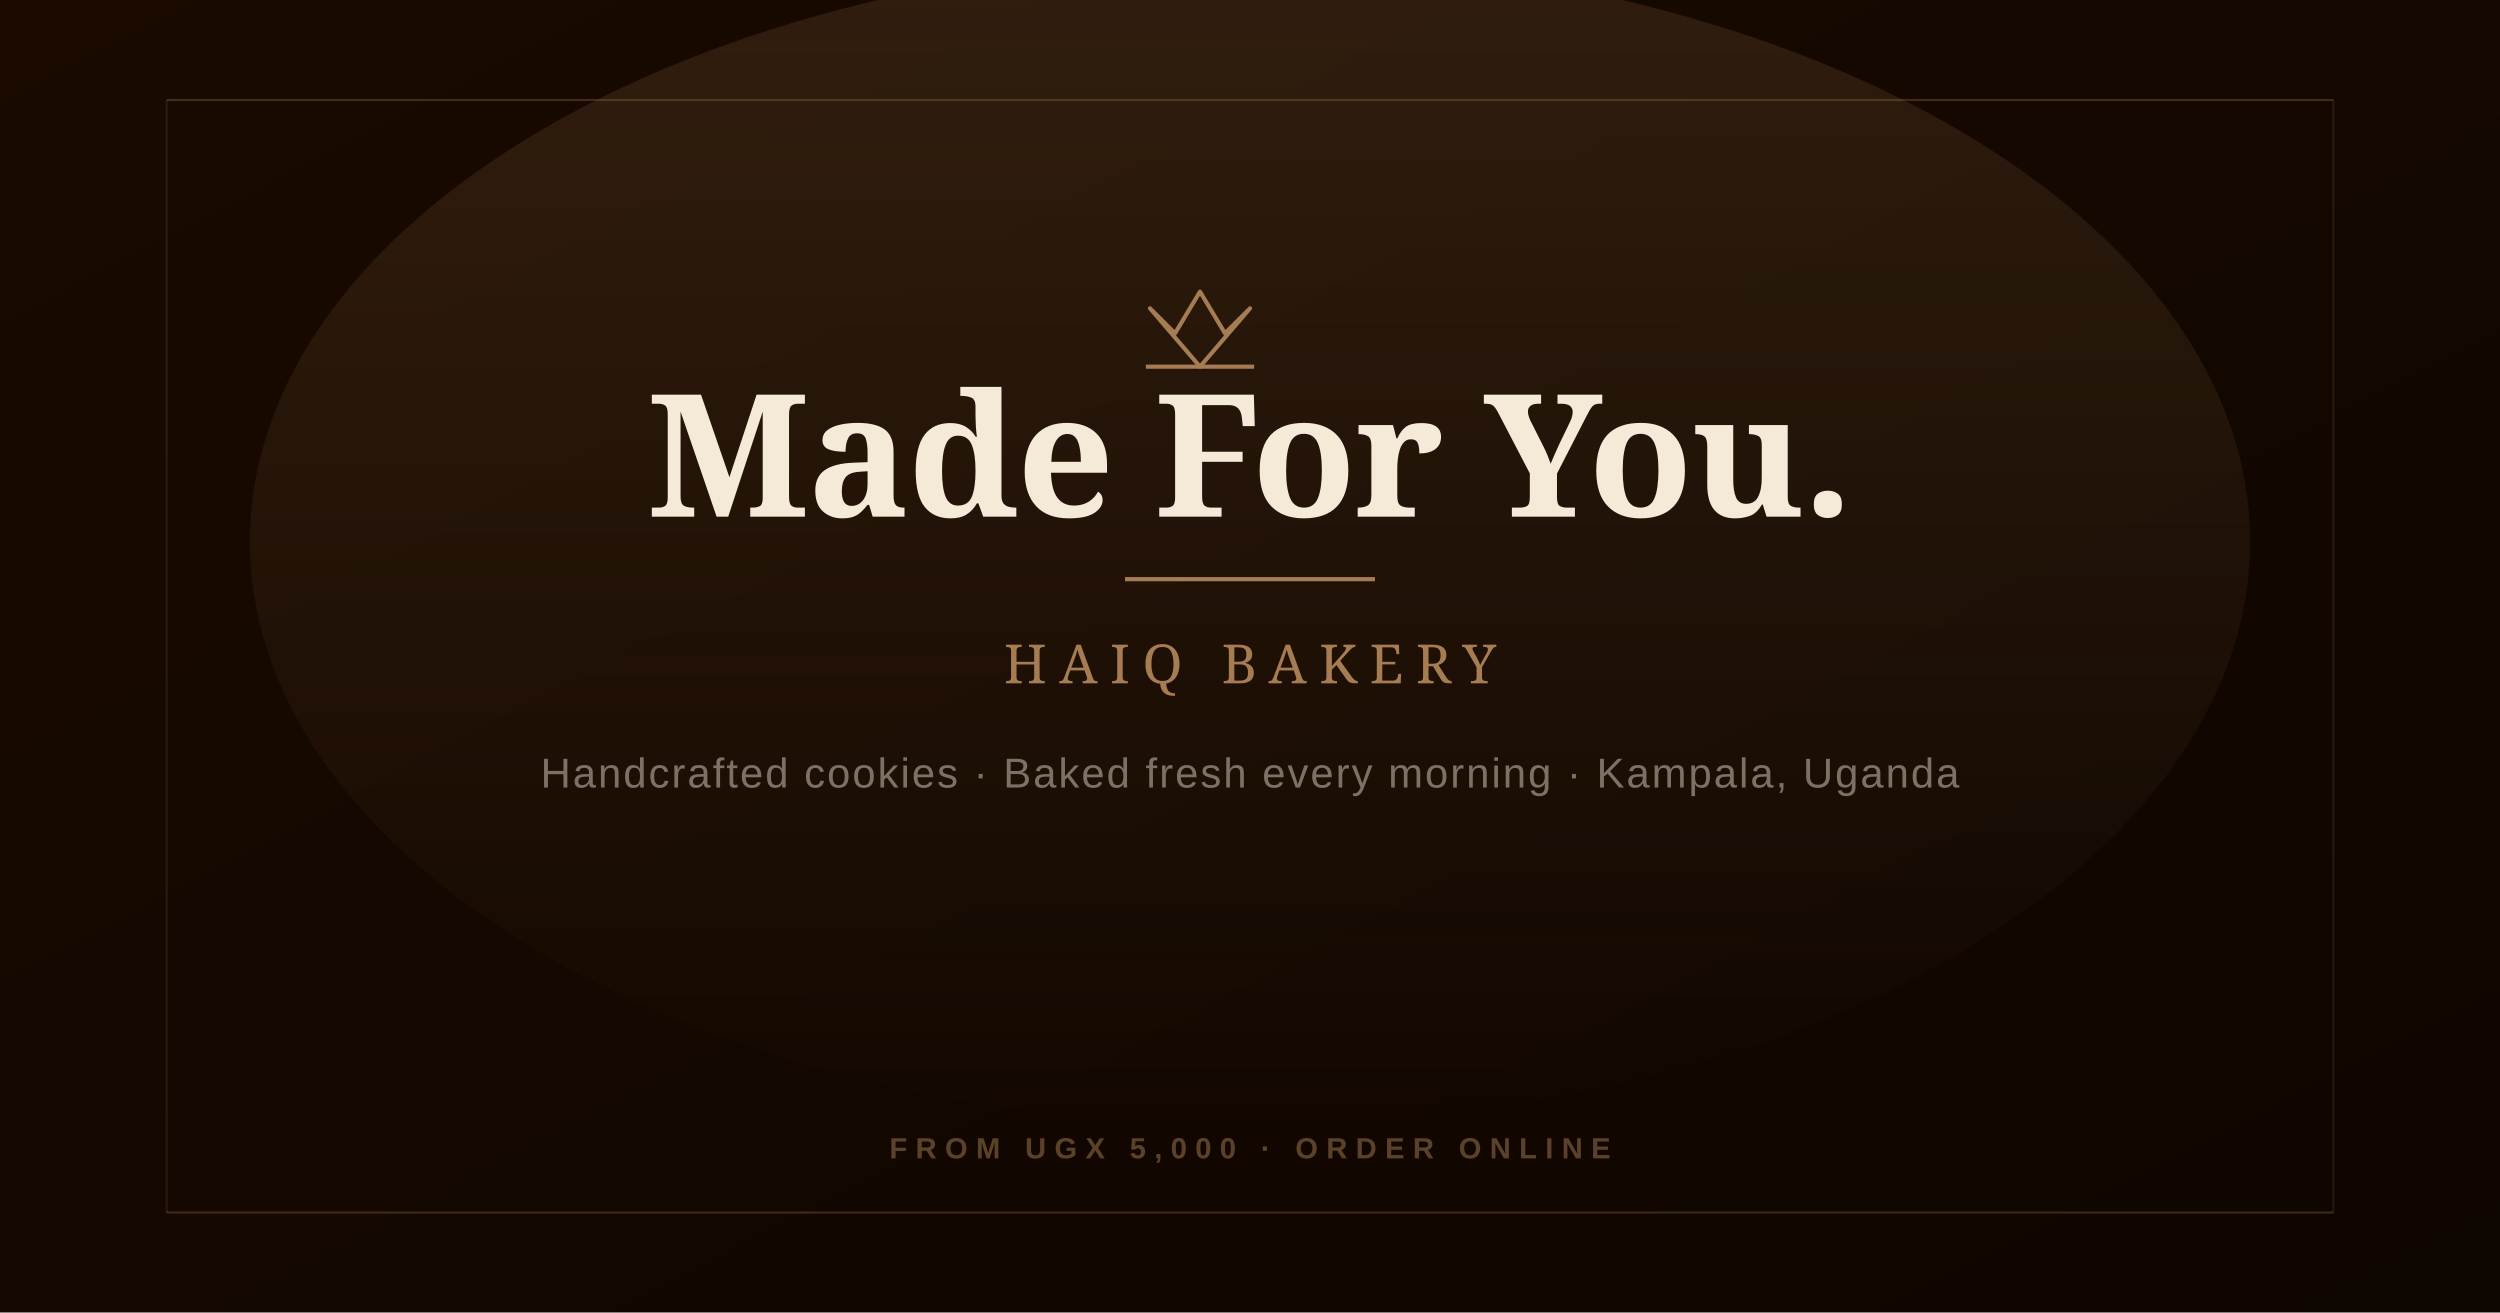
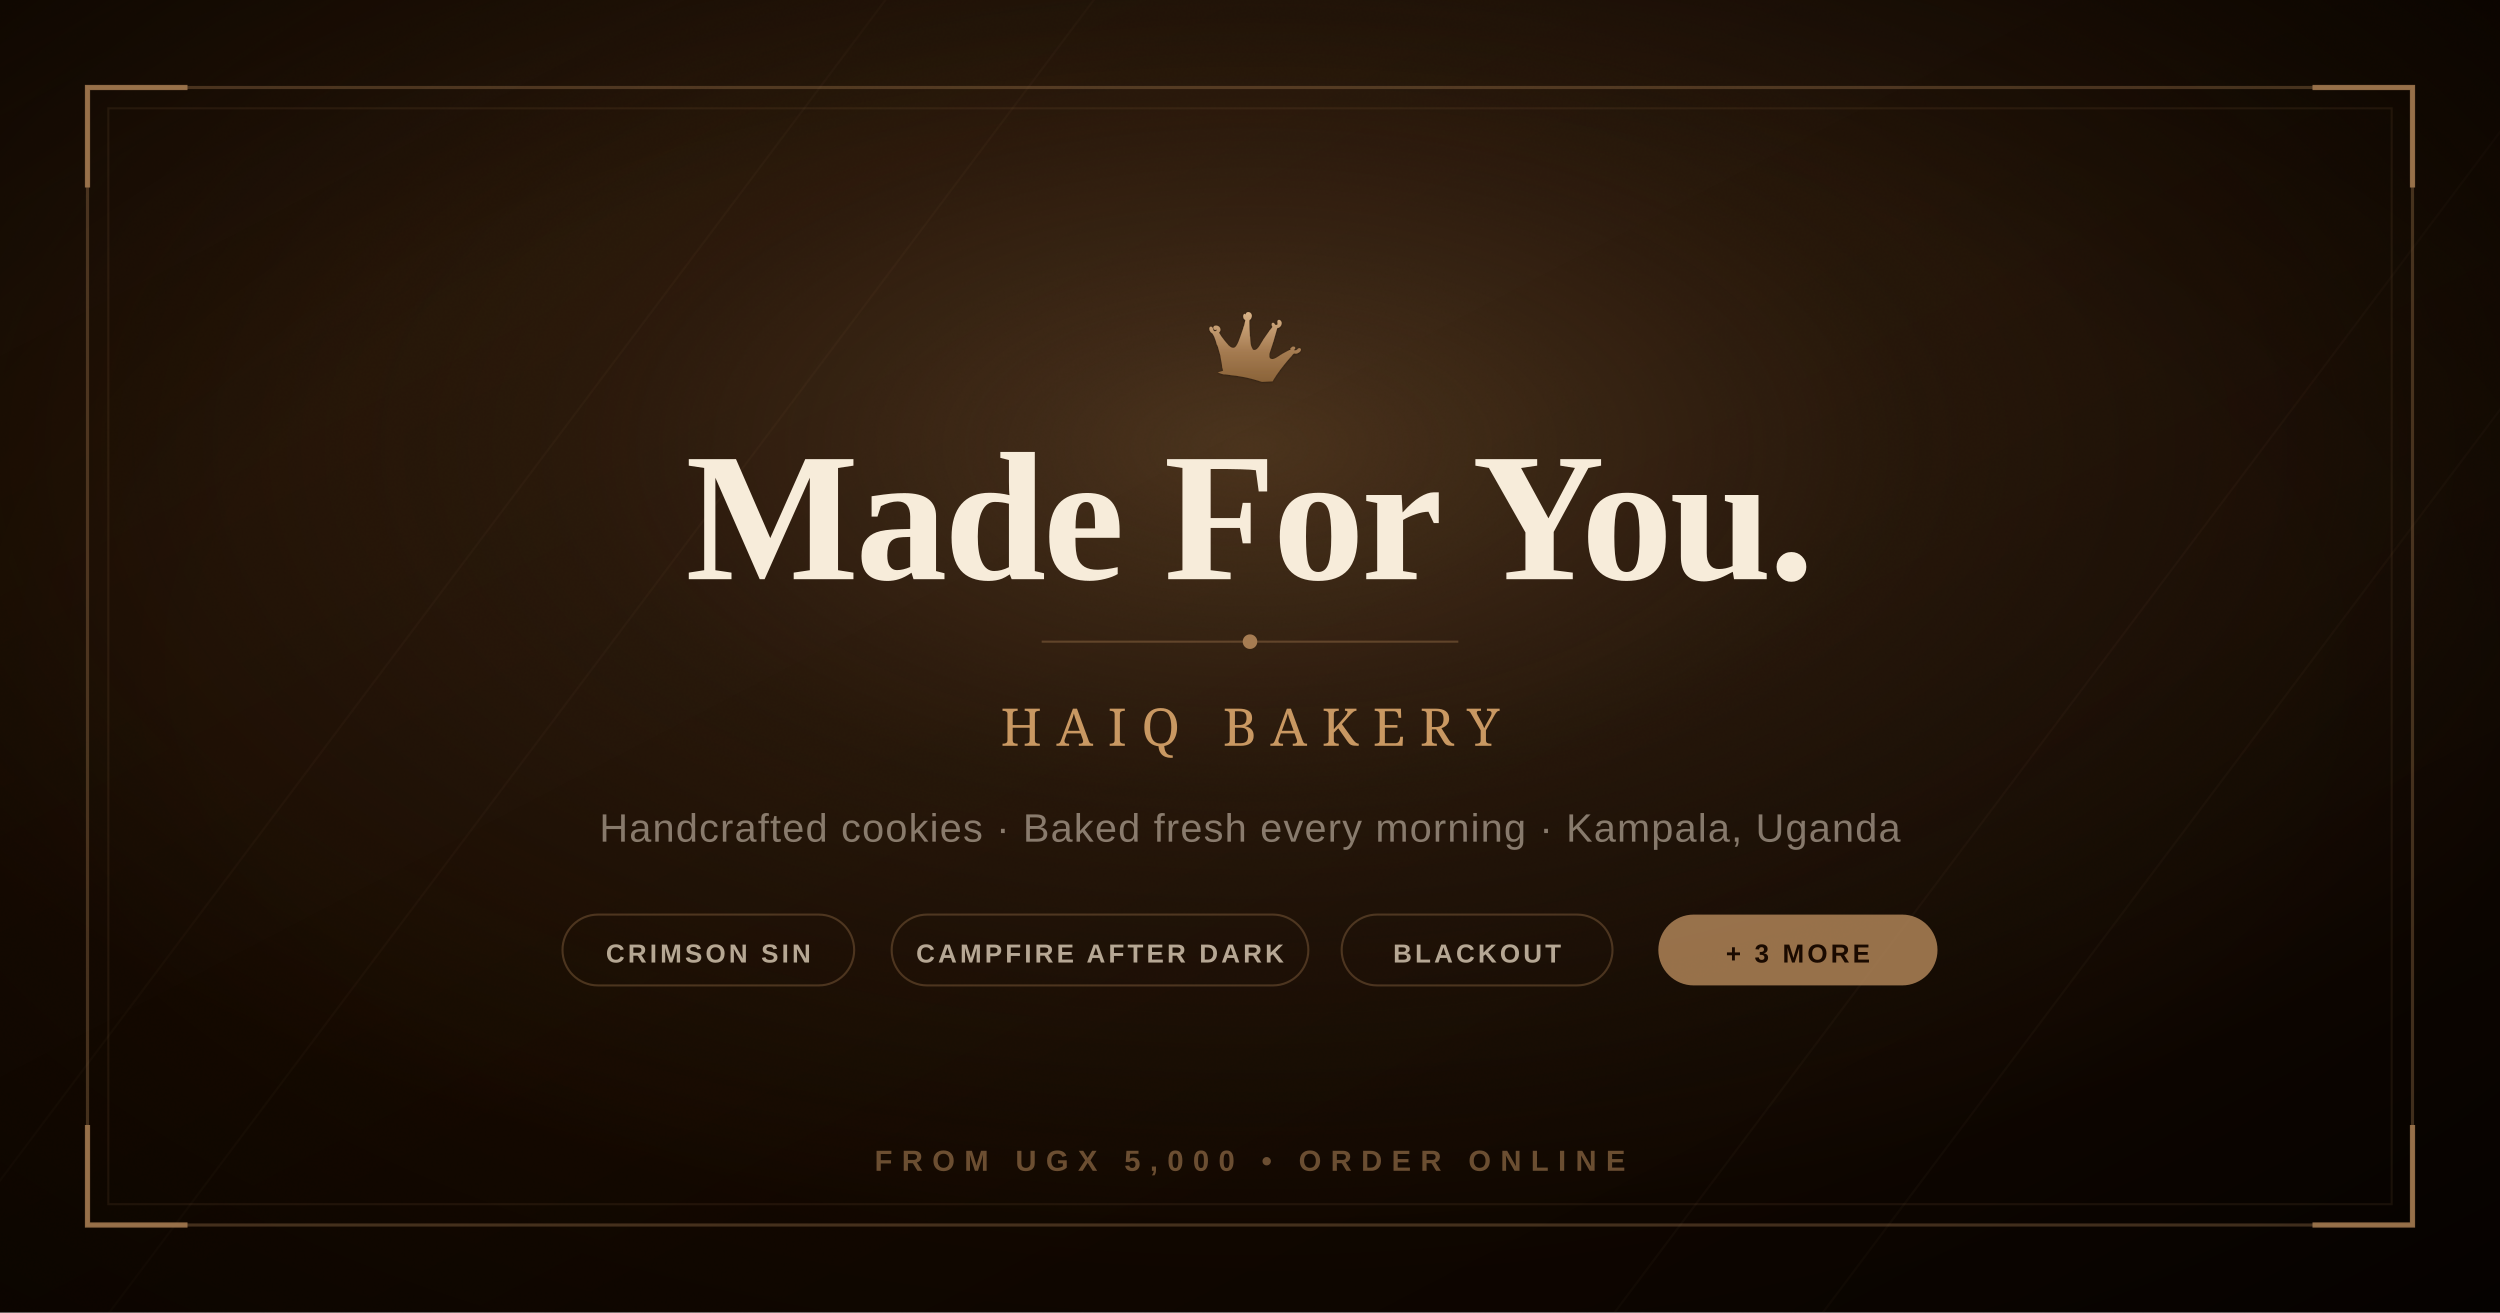
<svg xmlns="http://www.w3.org/2000/svg" width="1200" height="630" viewBox="0 0 1200 630">
  <defs>
    <linearGradient id="bg" x1="0" y1="0" x2="1" y2="1">
-       <stop offset="0%" stop-color="#1A0A00" />
-       <stop offset="100%" stop-color="#0E0600" />
+       <stop offset="0%" stop-color="#1F0F02" />
+       <stop offset="55%" stop-color="#150900" />
+       <stop offset="100%" stop-color="#0A0400" />
    </linearGradient>
-     <linearGradient id="glow" x1="0.5" y1="0" x2="0.5" y2="1">
-       <stop offset="0%" stop-color="#A67C52" stop-opacity="0.18" />
+     <radialGradient id="glow" cx="50%" cy="34%" r="60%">
+       <stop offset="0%" stop-color="#C99862" stop-opacity="0.30" />
+       <stop offset="45%" stop-color="#A67C52" stop-opacity="0.12" />
      <stop offset="100%" stop-color="#A67C52" stop-opacity="0" />
+     </radialGradient>
+     <radialGradient id="vignette" cx="50%" cy="50%" r="75%">
+       <stop offset="55%" stop-color="#000000" stop-opacity="0" />
+       <stop offset="100%" stop-color="#000000" stop-opacity="0.55" />
+     </radialGradient>
+     <linearGradient id="crownFill" x1="0" y1="0" x2="0" y2="1">
+       <stop offset="0%" stop-color="#D9B387" />
+       <stop offset="55%" stop-color="#A67C52" />
+       <stop offset="100%" stop-color="#8A6338" />
    </linearGradient>
+     <filter id="grain">
+       <feTurbulence type="fractalNoise" baseFrequency="0.9" numOctaves="2" stitchTiles="stitch" result="noise" />
+       <feColorMatrix in="noise" type="matrix" values="0 0 0 0 0  0 0 0 0 0  0 0 0 0 0  0 0 0 0.04 0" />
+     </filter>
+     <filter id="softShadow" x="-40%" y="-40%" width="180%" height="180%">
+       <feDropShadow dx="0" dy="3" stdDeviation="10" flood-color="#000000" flood-opacity="0.45" />
+     </filter>
  </defs>
  <rect width="1200" height="630" fill="url(#bg)" />
-   <ellipse cx="600" cy="260" rx="480" ry="280" fill="url(#glow)" />
-   <line x1="80" y1="48" x2="1120" y2="48" stroke="#A67C52" stroke-opacity="0.3" stroke-width="1" />
-   <line x1="80" y1="582" x2="1120" y2="582" stroke="#A67C52" stroke-opacity="0.3" stroke-width="1" />
-   <line x1="80" y1="48" x2="80" y2="582" stroke="#A67C52" stroke-opacity="0.15" stroke-width="1" />
-   <line x1="1120" y1="48" x2="1120" y2="582" stroke="#A67C52" stroke-opacity="0.15" stroke-width="1" />
-   <g transform="translate(576, 148)">
-     <path d="M0,28 L-24,0 L-12,12 L0,-8 L12,12 L24,0 Z" fill="none" stroke="#A67C52" stroke-width="2" stroke-linejoin="round" />
-     <line x1="-26" y1="28" x2="26" y2="28" stroke="#A67C52" stroke-width="2" />
+   <rect width="1200" height="630" fill="url(#glow)" />
+   <g stroke="#A67C52" stroke-opacity="0.05" stroke-width="1">
+     <line x1="-100" y1="700" x2="500" y2="-100" />
+     <line x1="0" y1="700" x2="600" y2="-100" />
+     <line x1="700" y1="730" x2="1300" y2="-70" />
+     <line x1="800" y1="730" x2="1400" y2="-70" />
  </g>
-   <text x="600" y="248" font-family="Georgia, serif" font-size="82" font-weight="700" fill="#F5EAD8" text-anchor="middle" letter-spacing="-1">Made For You.</text>
-   <line x1="540" y1="278" x2="660" y2="278" stroke="#A67C52" stroke-width="2" />
-   <text x="600" y="328" font-family="Georgia, serif" font-size="26" fill="#A67C52" text-anchor="middle" letter-spacing="6" font-weight="400">HAIQ BAKERY</text>
-   <text x="600" y="378" font-family="Arial, sans-serif" font-size="20" fill="#F5EAD8" fill-opacity="0.45" text-anchor="middle" letter-spacing="1">Handcrafted cookies · Baked fresh every morning · Kampala, Uganda</text>
-   <text x="600" y="556" font-family="Arial, sans-serif" font-size="14" fill="#A67C52" fill-opacity="0.5" text-anchor="middle" letter-spacing="4" font-weight="700">FROM UGX 5,000 · ORDER ONLINE</text>
+   <rect width="1200" height="630" filter="url(#grain)" />
+   <rect width="1200" height="630" fill="url(#vignette)" />
+   <rect x="42" y="42" width="1116" height="546" fill="none" stroke="#A67C52" stroke-opacity="0.35" stroke-width="1.5" />
+   <rect x="52" y="52" width="1096" height="526" fill="none" stroke="#A67C52" stroke-opacity="0.12" stroke-width="1" />
+   <g stroke="#A67C52" stroke-width="2.5" stroke-opacity="0.85" fill="none">
+     <path d="M42,90 L42,42 L90,42" />
+     <path d="M1110,42 L1158,42 L1158,90" />
+     <path d="M1158,540 L1158,588 L1110,588" />
+     <path d="M90,588 L42,588 L42,540" />
+   </g>
+   <g transform="translate(600,150) scale(0.062) translate(-778,-150)" filter="url(#softShadow)">
+     <path d="M0 0 C7.179 4.505 11.38 11.016 14 19 C15.617 30.33 12.575 39.717 7.086 49.48 C5 52 5 52 2.862 53.342 C-0.771 55.646 -3.518 57.433 -4.817 61.659 C-5.094 64.933 -5.09 68.099 -4.984 71.383 C-4.98 72.606 -4.975 73.83 -4.971 75.091 C-4.947 78.415 -4.883 81.734 -4.798 85.057 C-4.734 87.826 -4.704 90.595 -4.674 93.365 C-4.402 117.713 -3.107 142.011 -1.461 166.303 C-1.03 172.881 -0.807 179.406 -1 186 C-0.34 186.33 0.32 186.66 1 187 C0.98 187.743 0.959 188.485 0.938 189.25 C0.799 198.567 1.643 207.645 2.75 216.875 C2.84 217.639 2.93 218.404 3.022 219.192 C5.928 256.1 5.928 256.1 22.688 287.625 C28.237 290.925 34.263 290.772 40.457 289.492 C61.88 282.363 75.82 255.017 86.547 236.783 C90.265 230.476 94.216 224.317 98.191 218.168 C98.686 217.395 99.181 216.621 99.691 215.824 C100.137 215.134 100.582 214.444 101.041 213.733 C102.161 212.038 102.161 212.038 102 210 C102.406 209.595 102.812 209.19 103.23 208.773 C105.665 206.334 107.438 203.507 109.316 200.637 C109.732 200.008 110.148 199.38 110.577 198.732 C111.909 196.72 113.236 194.704 114.562 192.688 C122.63 180.437 130.899 168.389 139.75 156.688 C146.35 148.392 146.35 148.392 151 139 C151.619 138.711 152.238 138.423 152.875 138.125 C156.237 136.345 157.35 133.3 159 130 C159.745 129.268 160.49 128.536 161.258 127.781 C164.144 124.854 166.513 121.849 168.875 118.5 C169.29 117.944 169.705 117.389 170.133 116.816 C172.016 114.148 173.022 112.53 172.883 109.219 C172.107 106.843 172.107 106.843 170 105 C167.377 98.783 166.36 93.562 168 87 C171.139 81.43 171.139 81.43 174 80 C178.076 79.584 181.834 79.629 185.75 80.875 C188.172 83.163 189.087 85.008 190.5 88 C191.896 90.946 192.835 92.84 195.188 95.125 C199.527 96.475 203.51 96.743 208 96 C211.353 94.397 211.353 94.397 213 91 C213.693 85.496 213.108 80.399 212 75 C211.624 69.17 211.95 65.185 215 60 C219.298 56.972 222.816 56.374 228 57 C235.504 59.317 239.346 64.193 243.035 70.875 C246.641 78.926 245.841 87.476 243 95.625 C238.372 106.48 231.237 114.308 220.438 119.148 C217.521 120.167 215.067 120.143 212 120 C208.639 126.722 207.004 134.404 205.066 141.629 C204.5 143.719 203.933 145.81 203.366 147.9 C203.071 148.988 202.777 150.076 202.474 151.196 C197.139 170.899 191.588 190.511 185.557 210.012 C185.315 210.799 185.074 211.586 184.825 212.397 C184.379 213.85 183.928 215.301 183.472 216.751 C182.463 220.041 182 222.51 182 226 C181.34 226 180.68 226 180 226 C179.74 227.265 179.479 228.531 179.211 229.834 C178.011 235.222 176.355 240.412 174.621 245.648 C174.293 246.651 173.965 247.654 173.626 248.687 C172.567 251.918 171.502 255.146 170.438 258.375 C169.708 260.598 168.98 262.821 168.251 265.044 C165.216 274.298 162.167 283.548 159.047 292.773 C158.638 293.986 158.228 295.198 157.807 296.448 C157.095 298.548 156.377 300.647 155.652 302.744 C149.236 320.637 149.236 320.637 150 339 C150.083 340.217 150.165 341.434 150.25 342.688 C150.847 347.599 152.769 351.274 156 355 C162.906 360.361 170.568 360.825 179 360 C195.687 355.952 210.689 345.842 224.809 336.456 C228.673 333.889 232.553 331.348 236.438 328.812 C237.166 328.331 237.894 327.849 238.645 327.352 C243.774 324 243.774 324 246 324 C246.33 323.01 246.66 322.02 247 321 C247.66 321 248.32 321 249 321 C250.619 320.178 252.21 319.299 253.785 318.395 C254.78 317.829 255.774 317.263 256.799 316.68 C258.414 315.756 258.414 315.756 260.062 314.812 C269.278 309.595 278.546 304.52 287.938 299.625 C289.015 299.06 290.092 298.495 291.201 297.913 C292.196 297.398 293.19 296.883 294.215 296.352 C295.093 295.896 295.97 295.441 296.875 294.971 C299 294 299 294 301 294 C301.33 293.34 301.66 292.68 302 292 C304.504 291.148 304.504 291.148 307.562 290.375 C308.574 290.115 309.586 289.854 310.629 289.586 C311.411 289.393 312.194 289.199 313 289 C313.33 285.7 313.66 282.4 314 279 C312.68 278.34 311.36 277.68 310 277 C310.33 276.01 310.66 275.02 311 274 C311.66 274.33 312.32 274.66 313 275 C312.67 275.66 312.34 276.32 312 277 C315.737 276.455 317.031 275.123 319.312 272.188 C322.468 268.471 325.232 265.422 330 264 C333.695 263.7 337.304 263.759 341 264 C341.33 263.34 341.66 262.68 342 262 C342 262.99 342 263.98 342 265 C342.763 265.227 343.526 265.454 344.312 265.688 C347.684 267.334 348.547 268.559 350 272 C350.55 276.318 350.294 278.443 348.25 282.312 C346.188 284.775 344.975 285.938 342 287 C342.33 287.99 342.66 288.98 343 290 C342.67 290.99 342.34 291.98 342 293 C352.13 293.449 358.741 292.427 366.453 285.551 C368.176 283.905 368.176 283.905 369.938 281.312 C372.829 278.07 375.777 276.866 380 276 C384.249 275.804 387.337 276.563 390.938 278.938 C393.842 281.842 394.214 283.613 394.375 287.625 C394.305 294.6 391.151 298.558 386.688 303.625 C377.473 311.768 366.753 318.861 354 319 C352.339 318.658 352.339 318.658 350.645 318.309 C343.539 316.905 343.539 316.905 337.047 319.292 C331.751 323.976 327.478 329.589 323.336 335.29 C322.804 336.02 322.271 336.751 321.723 337.504 C321.247 338.174 320.771 338.843 320.281 339.533 C319.859 340.017 319.436 340.501 319 341 C318.34 341 317.68 341 317 341 C316.752 341.557 316.505 342.114 316.25 342.688 C314.771 345.424 313.065 347.677 311 350 C310.34 350 309.68 350 309 350 C308.731 350.586 308.462 351.173 308.186 351.777 C306.994 354.011 305.707 355.676 304.031 357.566 C303.175 358.542 303.175 358.542 302.301 359.537 C301.707 360.205 301.112 360.874 300.5 361.562 C299.321 362.896 298.144 364.23 296.969 365.566 C296.447 366.154 295.926 366.741 295.389 367.346 C293.813 369.161 293.813 369.161 292 372 C291.34 372 290.68 372 290 372 C289.675 372.791 289.675 372.791 289.344 373.598 C287.489 376.913 285.005 379.607 282.5 382.438 C278.117 387.466 273.947 392.574 269.927 397.899 C266.451 402.476 262.803 406.896 259.125 411.312 C253.041 418.641 247.275 426.157 241.619 433.818 C239.207 437.069 236.767 440.297 234.33 443.529 C224.957 455.974 215.91 468.605 207.116 481.465 C206.334 482.608 205.552 483.75 204.768 484.891 C203.663 486.502 202.564 488.116 201.465 489.73 C200.822 490.673 200.178 491.616 199.515 492.587 C197.87 494.996 197.87 494.996 197 498 C196.178 499.013 196.178 499.013 195.34 500.047 C192.035 504.218 189.343 508.718 186.562 513.25 C186.002 514.154 185.442 515.057 184.865 515.988 C181.42 521.577 178.131 527.229 175 533 L92.922 537.031 C47.202 522.012 1.228 509.291 -46 500 L-107.312 489.688 L-140 486 L-192 479 L-203 479 L-221.125 474.625 L-250 464 L-208 451 L-211.711 435.619 L-215 426 L-218.062 398.188 L-227.323 348.876 L-229 335 L-234.914 314.102 L-238.957 299.91 L-248 267 L-253.438 253.75 L-258 246 L-264.062 222.438 L-269 209 L-276.438 188.5 L-283 176 L-291.25 162.062 C-301.545 156.68 -308.717 148.912 -313 138 C-315.312 130.406 -316.11 123.266 -312.965 115.801 C-311.387 112.856 -309.967 111.548 -307 110 C-302.719 109.323 -299.191 109.497 -295.188 111.188 C-289.613 115.807 -287.826 120.759 -285.875 127.5 C-283.983 136.393 -283.983 136.393 -279.062 143.25 C-273.546 145.256 -269.285 145.906 -263.688 143.688 C-260.784 142.121 -260.784 142.121 -259 139 L-258.875 134.812 L-259 131 L-271 137 L-273.688 133.875 C-278.134 132.701 -279.467 130.763 -282 127 L-283 122 L-285 121 C-284.1 114.204 -283.093 109.745 -278 105 C-271.594 100.577 -263.431 100.386 -255.938 101.625 C-246.179 103.94 -238.887 108.514 -233.312 116.875 C-228.928 124.265 -227.537 132.21 -229.652 140.582 C-231.89 146.833 -235.347 151.321 -240 156 C-228.737 176.296 -214.543 195.143 -200.253 213.395 L-181.07 236.746 L-173.508 245.309 L-170.305 248.598 L-169 252 L-166 253 L-166 255 L-164.285 255.734 L-157.438 261.25 C-148.64 269.331 -140.078 273.502 -128.16 273.328 C-119.506 272.43 -113.637 267.521 -108.207 261.016 C-92.952 240.171 -84.583 214.084 -76 190 L-64.797 158.281 L-58.172 139.297 C-54.047 127.496 -51.574 120.38 -50.444 112.723 L-50 111 L-48 110 L-48 104 L-46 104 L-45.688 102.349 C-44.018 93.75 -41.977 85.241 -39.956 76.721 L-37.724 67.276 C-37.043 64.194 -36.487 61.118 -36 58 L-38.246 57.238 C-44.036 54.635 -47.758 49.616 -50.438 43.973 C-53.563 35.02 -54.017 26.318 -50.625 17.375 C-48.291 13.963 -46.862 12.431 -43.125 10.562 C-40 10 -40 10 -37.188 11.688 C-35 14 -35 14 -34 17 L-33.738 15.277 C-32.551 8.753 -30.67 3.763 -25.246 -0.32 C-17.323 -4.898 -8.002 -4.023 0 0 Z" fill="url(#crownFill)" transform="translate(778,150)" />
+   </g>
+   <text x="600" y="278" font-family="Georgia, 'Times New Roman', serif" font-size="88" font-weight="700" fill="#F7ECDA" text-anchor="middle" letter-spacing="-1.5">Made For You.</text>
+   <g>
+     <line x1="500" y1="308" x2="700" y2="308" stroke="#A67C52" stroke-opacity="0.4" stroke-width="1" />
+     <circle cx="600" cy="308" r="3.5" fill="#A67C52" />
+   </g>
+   <text x="600" y="358" font-family="Georgia, serif" font-size="25" fill="#C99862" text-anchor="middle" letter-spacing="7" font-weight="400">HAIQ BAKERY</text>
+   <text x="600" y="404" font-family="Arial, Helvetica, sans-serif" font-size="19" fill="#F5EAD8" fill-opacity="0.48" text-anchor="middle" letter-spacing="0.6">Handcrafted cookies · Baked fresh every morning · Kampala, Uganda</text>
+   <g font-family="Arial, Helvetica, sans-serif" font-size="12.5" font-weight="700" letter-spacing="1.5" text-anchor="middle">
+     <g transform="translate(600,458)">
+       <rect x="-330" y="-19" width="140" height="34" rx="17" fill="none" stroke="#A67C52" stroke-opacity="0.35" stroke-width="1" />
+       <text y="4" fill="#E8D9C3" fill-opacity="0.75" x="-260">CRIMSON SIN</text>
+       <rect x="-172" y="-19" width="200" height="34" rx="17" fill="none" stroke="#A67C52" stroke-opacity="0.35" stroke-width="1" />
+       <text y="4" fill="#E8D9C3" fill-opacity="0.75" x="-72">CAMPFIRE AFTER DARK</text>
+       <rect x="44" y="-19" width="130" height="34" rx="17" fill="none" stroke="#A67C52" stroke-opacity="0.35" stroke-width="1" />
+       <text y="4" fill="#E8D9C3" fill-opacity="0.75" x="109">BLACKOUT</text>
+       <rect x="196" y="-19" width="134" height="34" rx="17" fill="#A67C52" fill-opacity="0.9" />
+       <text y="4" fill="#1A0A00" x="263">+ 3 MORE</text>
+     </g>
+   </g>
+   <text x="600" y="562" font-family="Arial, Helvetica, sans-serif" font-size="14" fill="#A67C52" fill-opacity="0.6" text-anchor="middle" letter-spacing="4.5" font-weight="700">FROM UGX 5,000 • ORDER ONLINE</text>
</svg>
